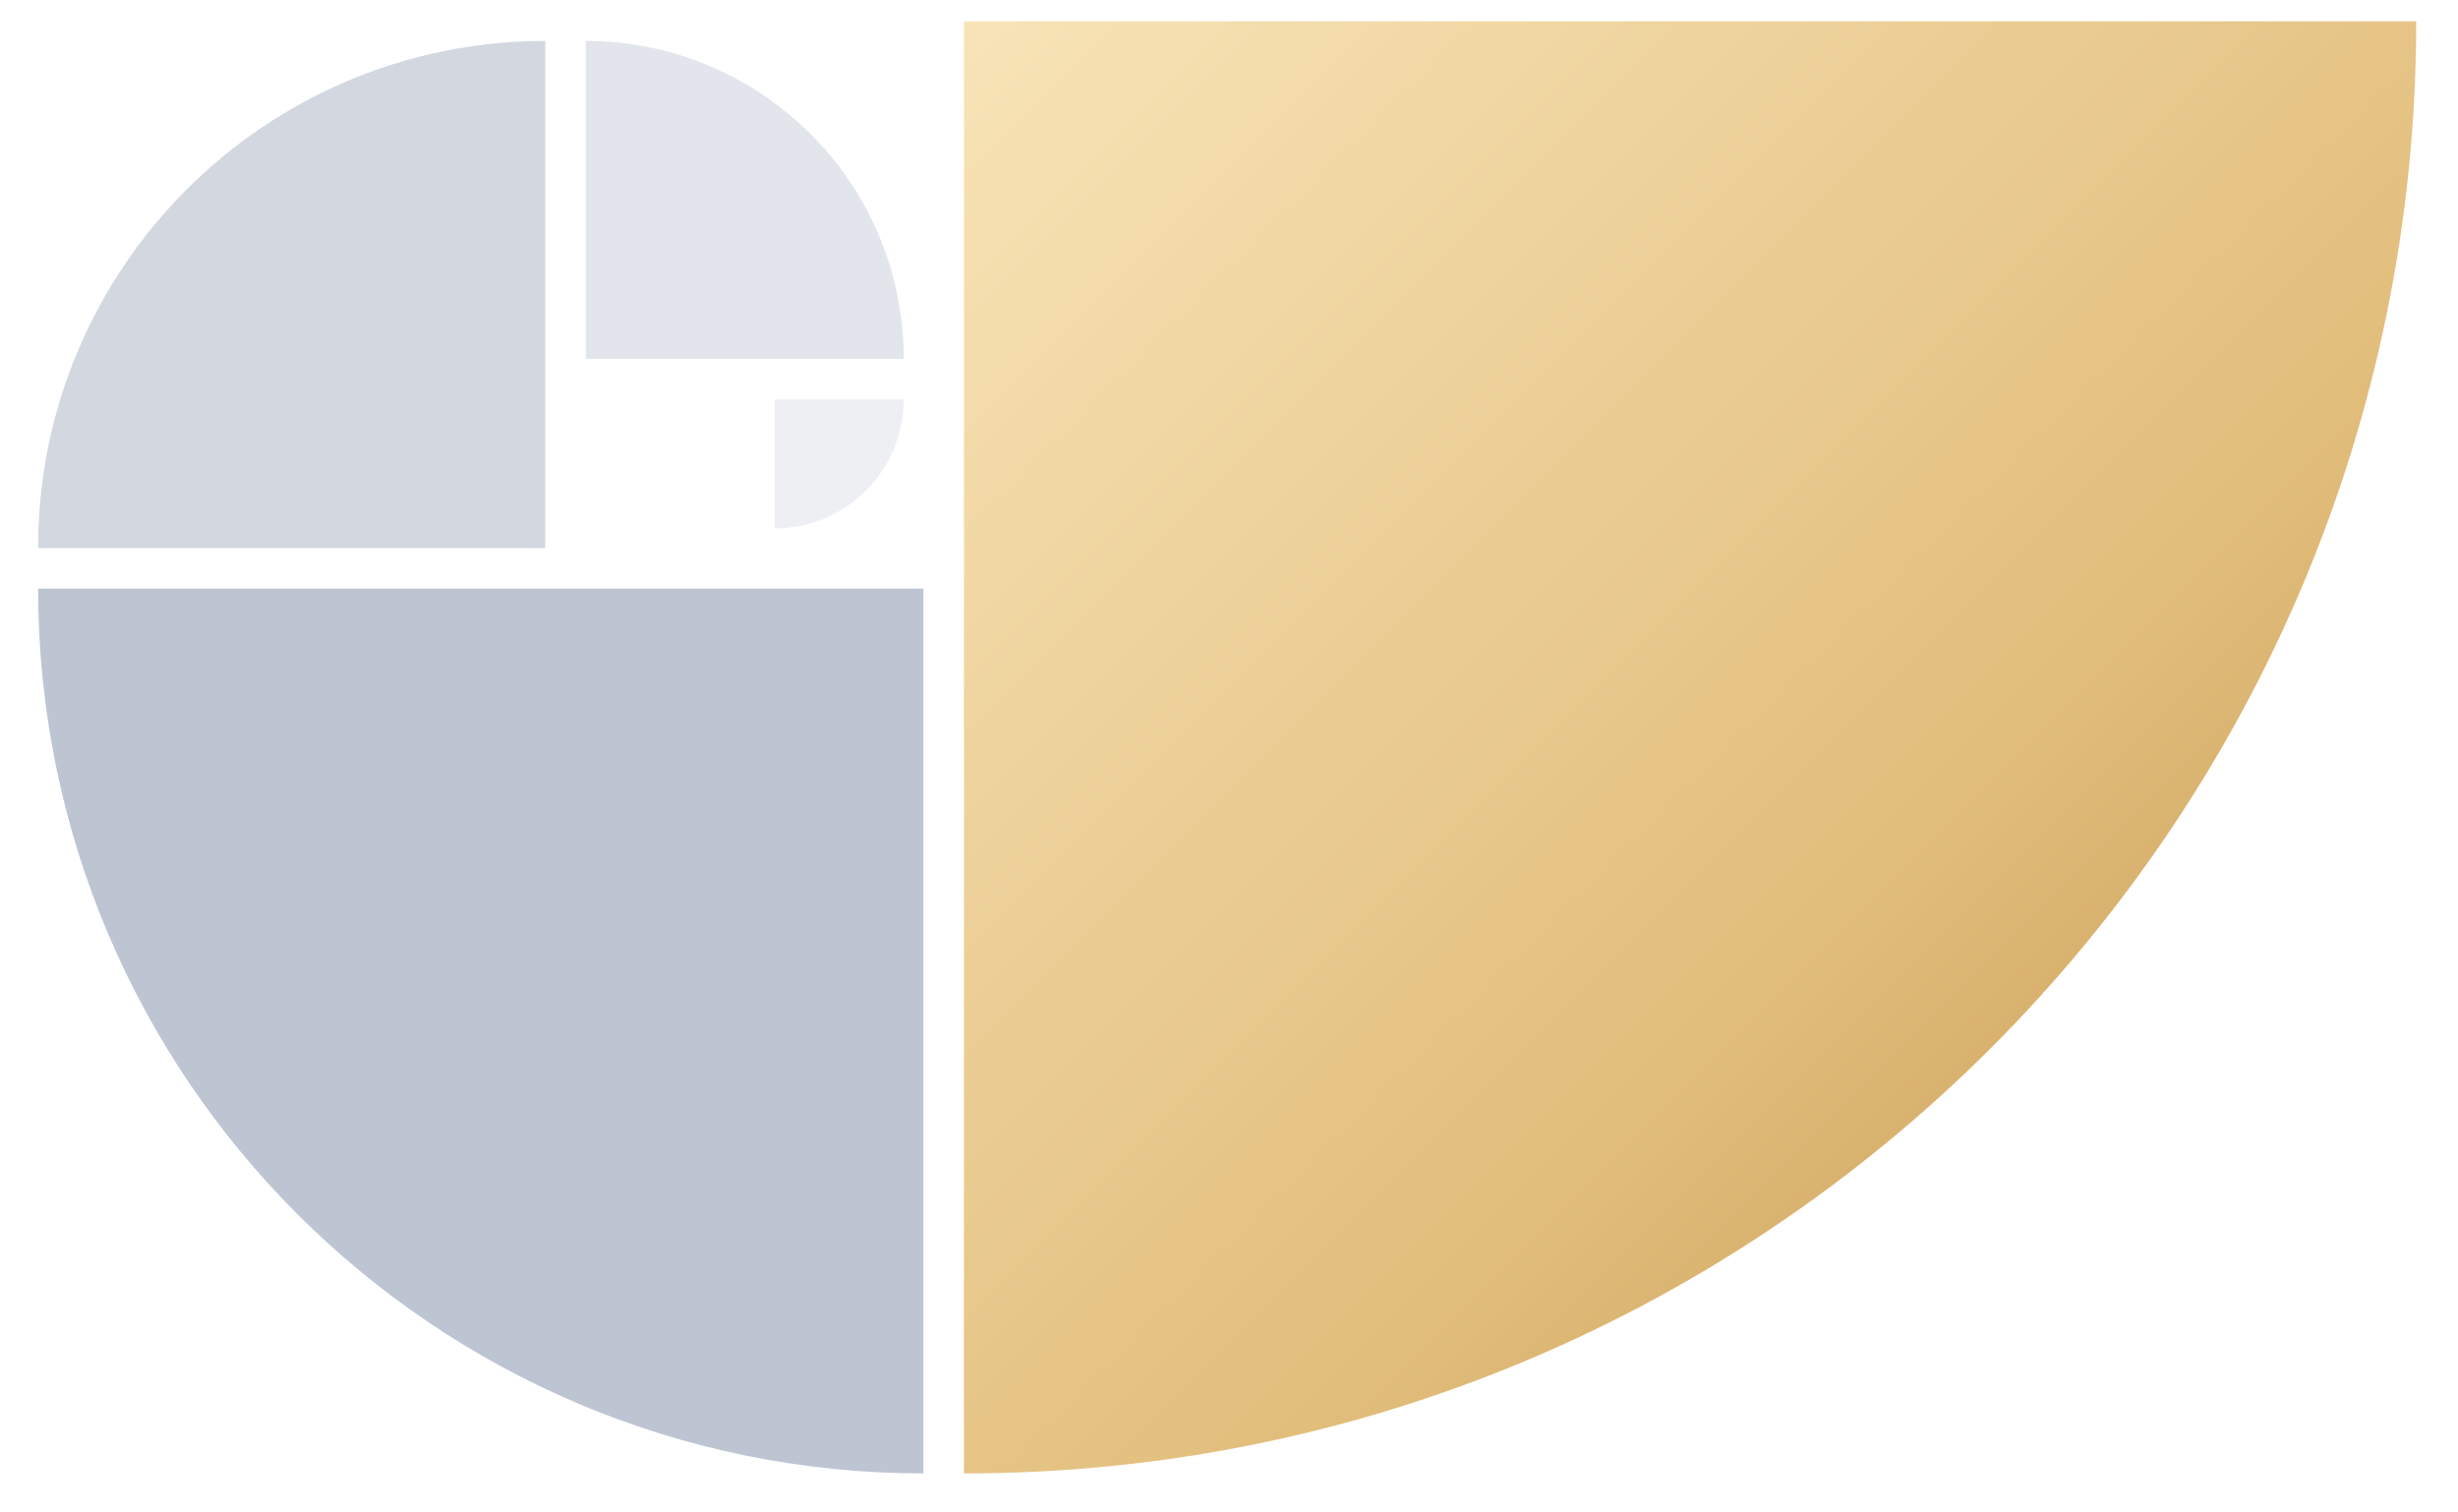
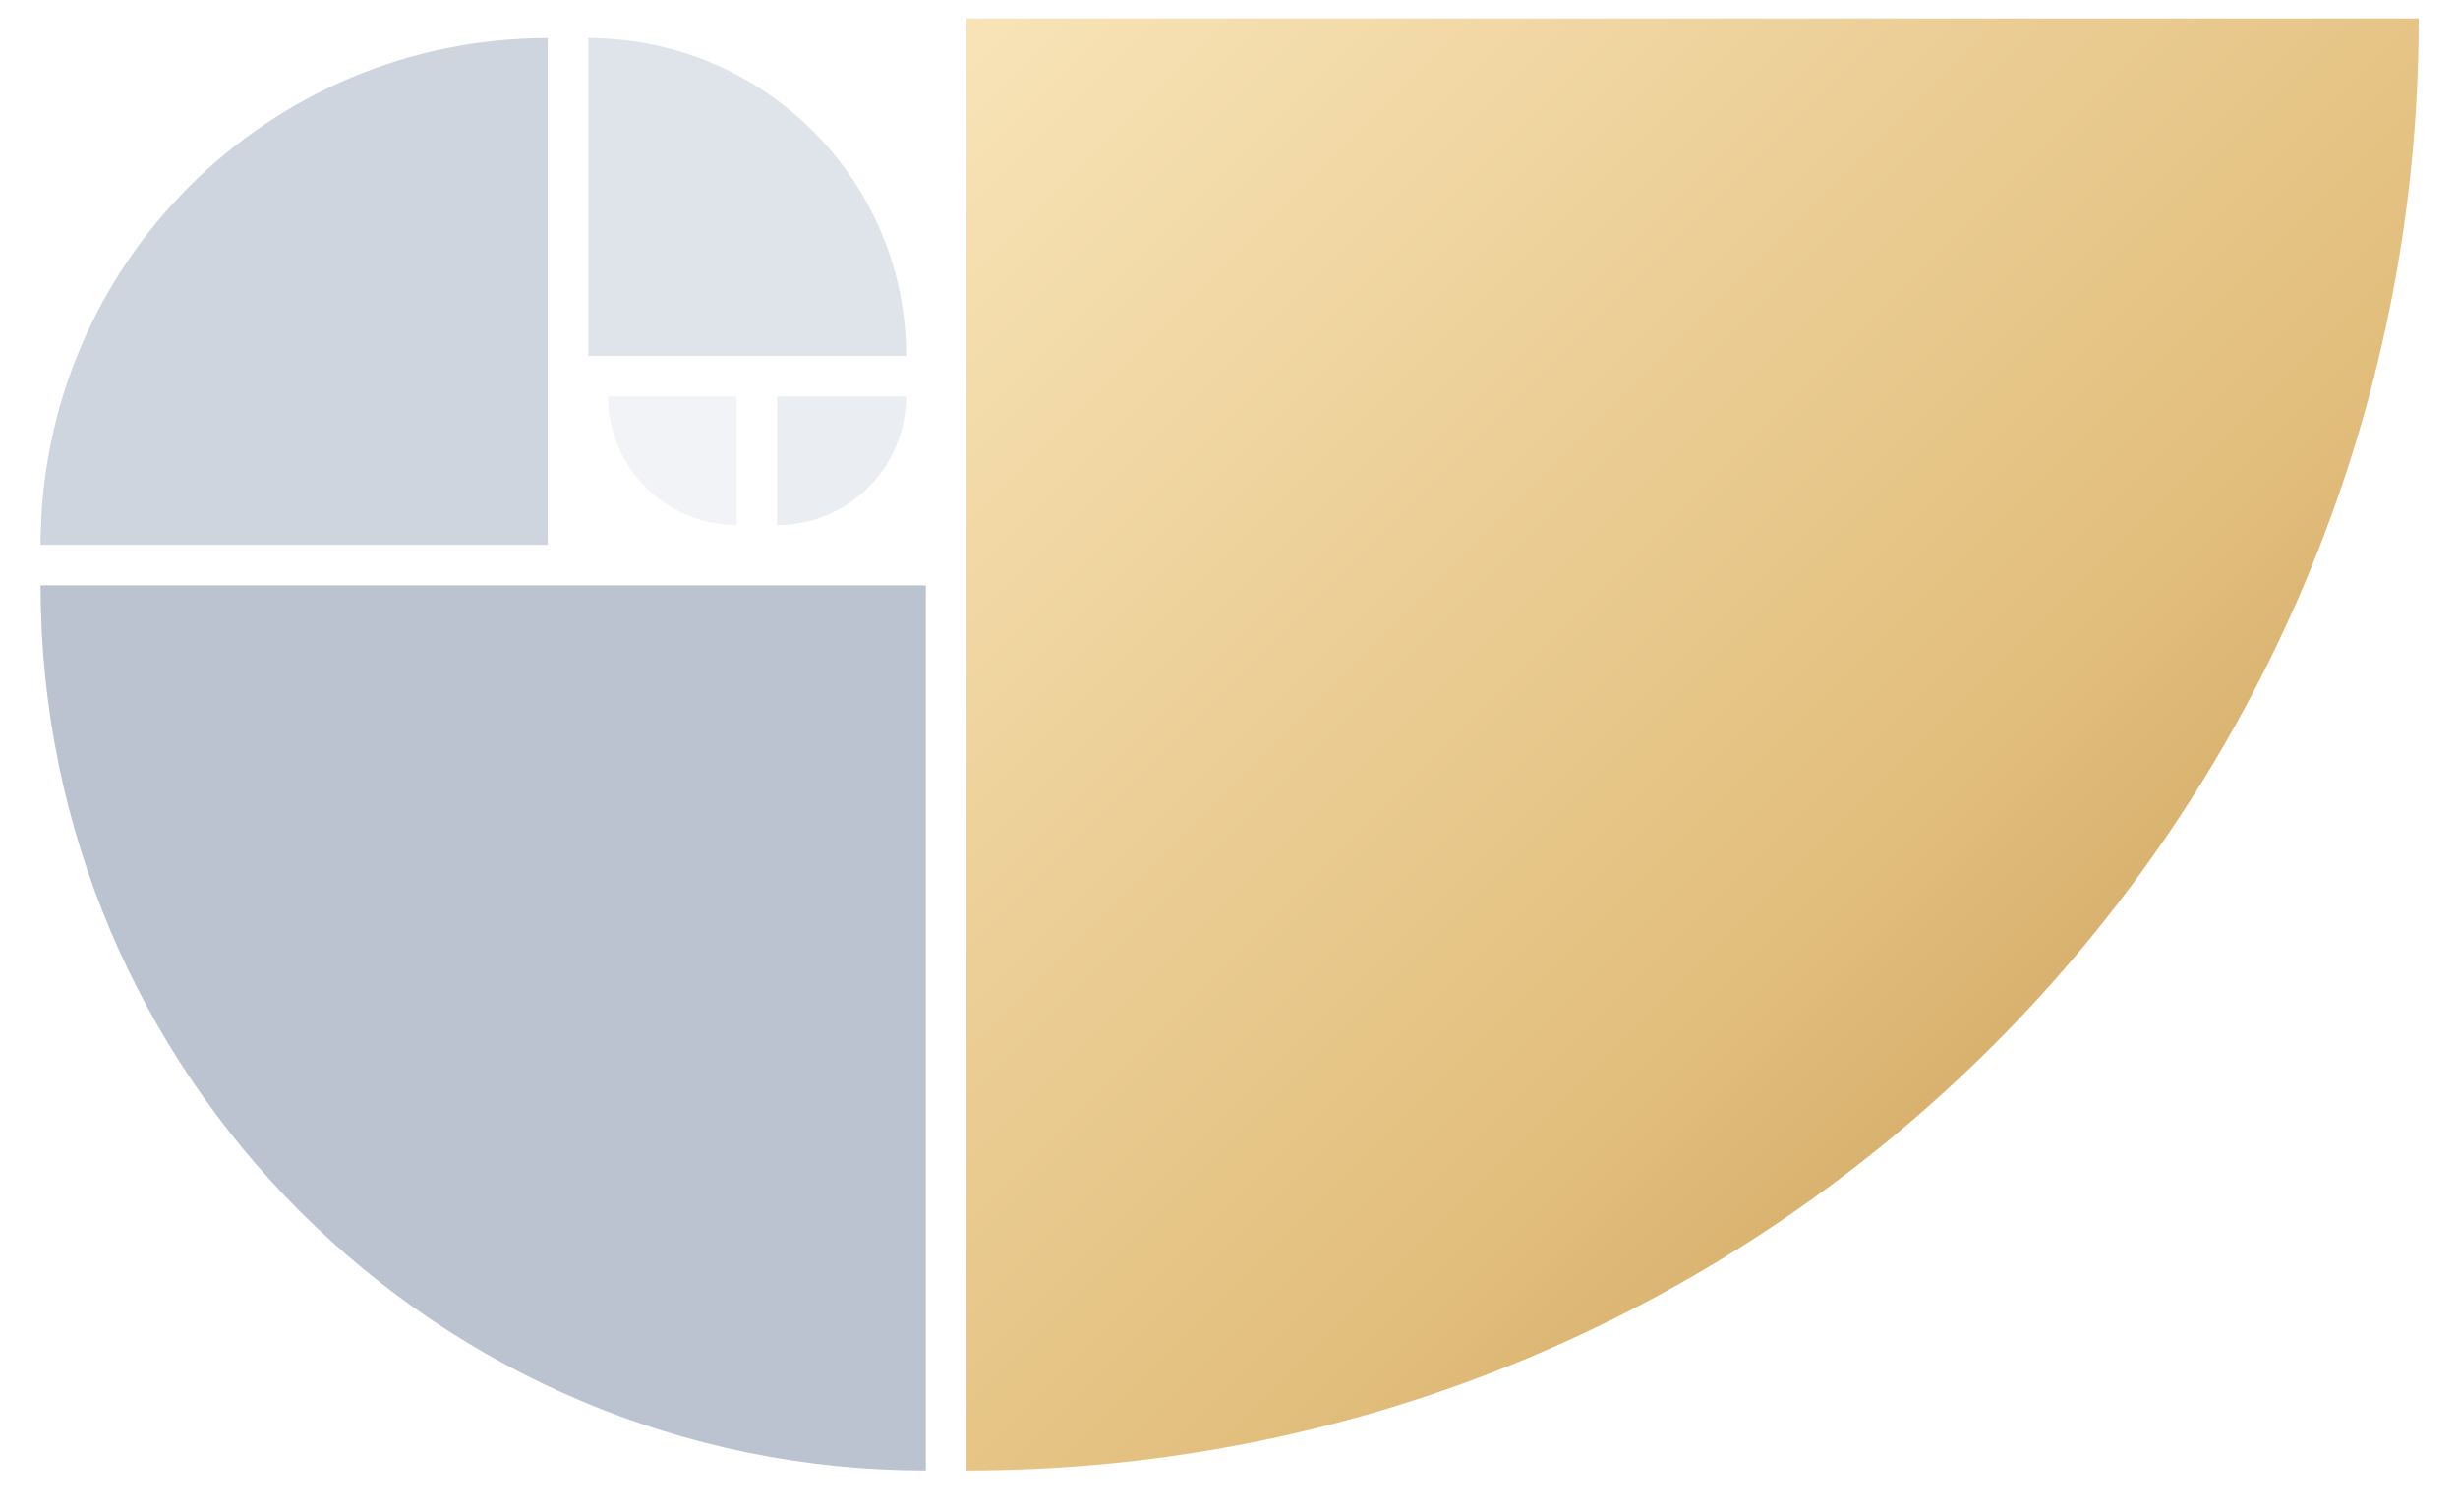
- <svg xmlns="http://www.w3.org/2000/svg" viewBox="218 337 600 369">
+ <svg xmlns="http://www.w3.org/2000/svg" viewBox="218 338 600 369">
  <defs>
    <linearGradient id="brass" x1="0" y1="0" x2="1" y2="1">
      <stop offset="0" stop-color="#F8E4B8" />
      <stop offset=".6" stop-color="#E2BE7C" />
      <stop offset="1" stop-color="#BE8F49" />
    </linearGradient>
  </defs>
-   <path d="M407.1 434.5L407.1 466.0A31.5 31.5 0 0 0 438.6 434.5Z" fill="#8E9BB2" fill-opacity="0.16" />
-   <path d="M361.0 424.6L438.6 424.6A77.6 77.6 0 0 0 361.0 347.0Z" fill="#8E9BB2" fill-opacity="0.26" />
-   <path d="M351.1 470.8L227.3 470.8A123.8 123.8 0 0 1 351.1 347.0Z" fill="#8E9BB2" fill-opacity="0.4" />
-   <path d="M443.4 480.7L443.4 696.7A216.1 216.1 0 0 1 227.3 480.7Z" fill="#8E9BB2" fill-opacity="0.58" />
-   <path d="M453.3 342.2L453.3 696.7A354.5 354.5 0 0 0 807.8 342.2Z" fill="url(#brass)" />
+   <path d="M397.8 434.8L397.8 466.2A31.5 31.5 0 0 1 366.4 434.8Z" fill="#8E9BB2" fill-opacity="0.12" />
+   <path d="M407.7 434.8L407.7 466.2A31.5 31.5 0 0 0 439.2 434.8Z" fill="#8E9BB2" fill-opacity="0.18" />
+   <path d="M361.6 424.9L439.2 424.9A77.6 77.6 0 0 0 361.6 347.3Z" fill="#8E9BB2" fill-opacity="0.28" />
+   <path d="M351.7 471.0L227.9 471.0A123.8 123.8 0 0 1 351.7 347.3Z" fill="#8E9BB2" fill-opacity="0.42" />
+   <path d="M444.0 480.9L444.0 697.0A216.1 216.1 0 0 1 227.9 480.9Z" fill="#8E9BB2" fill-opacity="0.6" />
+   <path d="M453.9 342.5L453.9 697.0A354.5 354.5 0 0 0 808.4 342.5Z" fill="url(#brass)" />
</svg>
